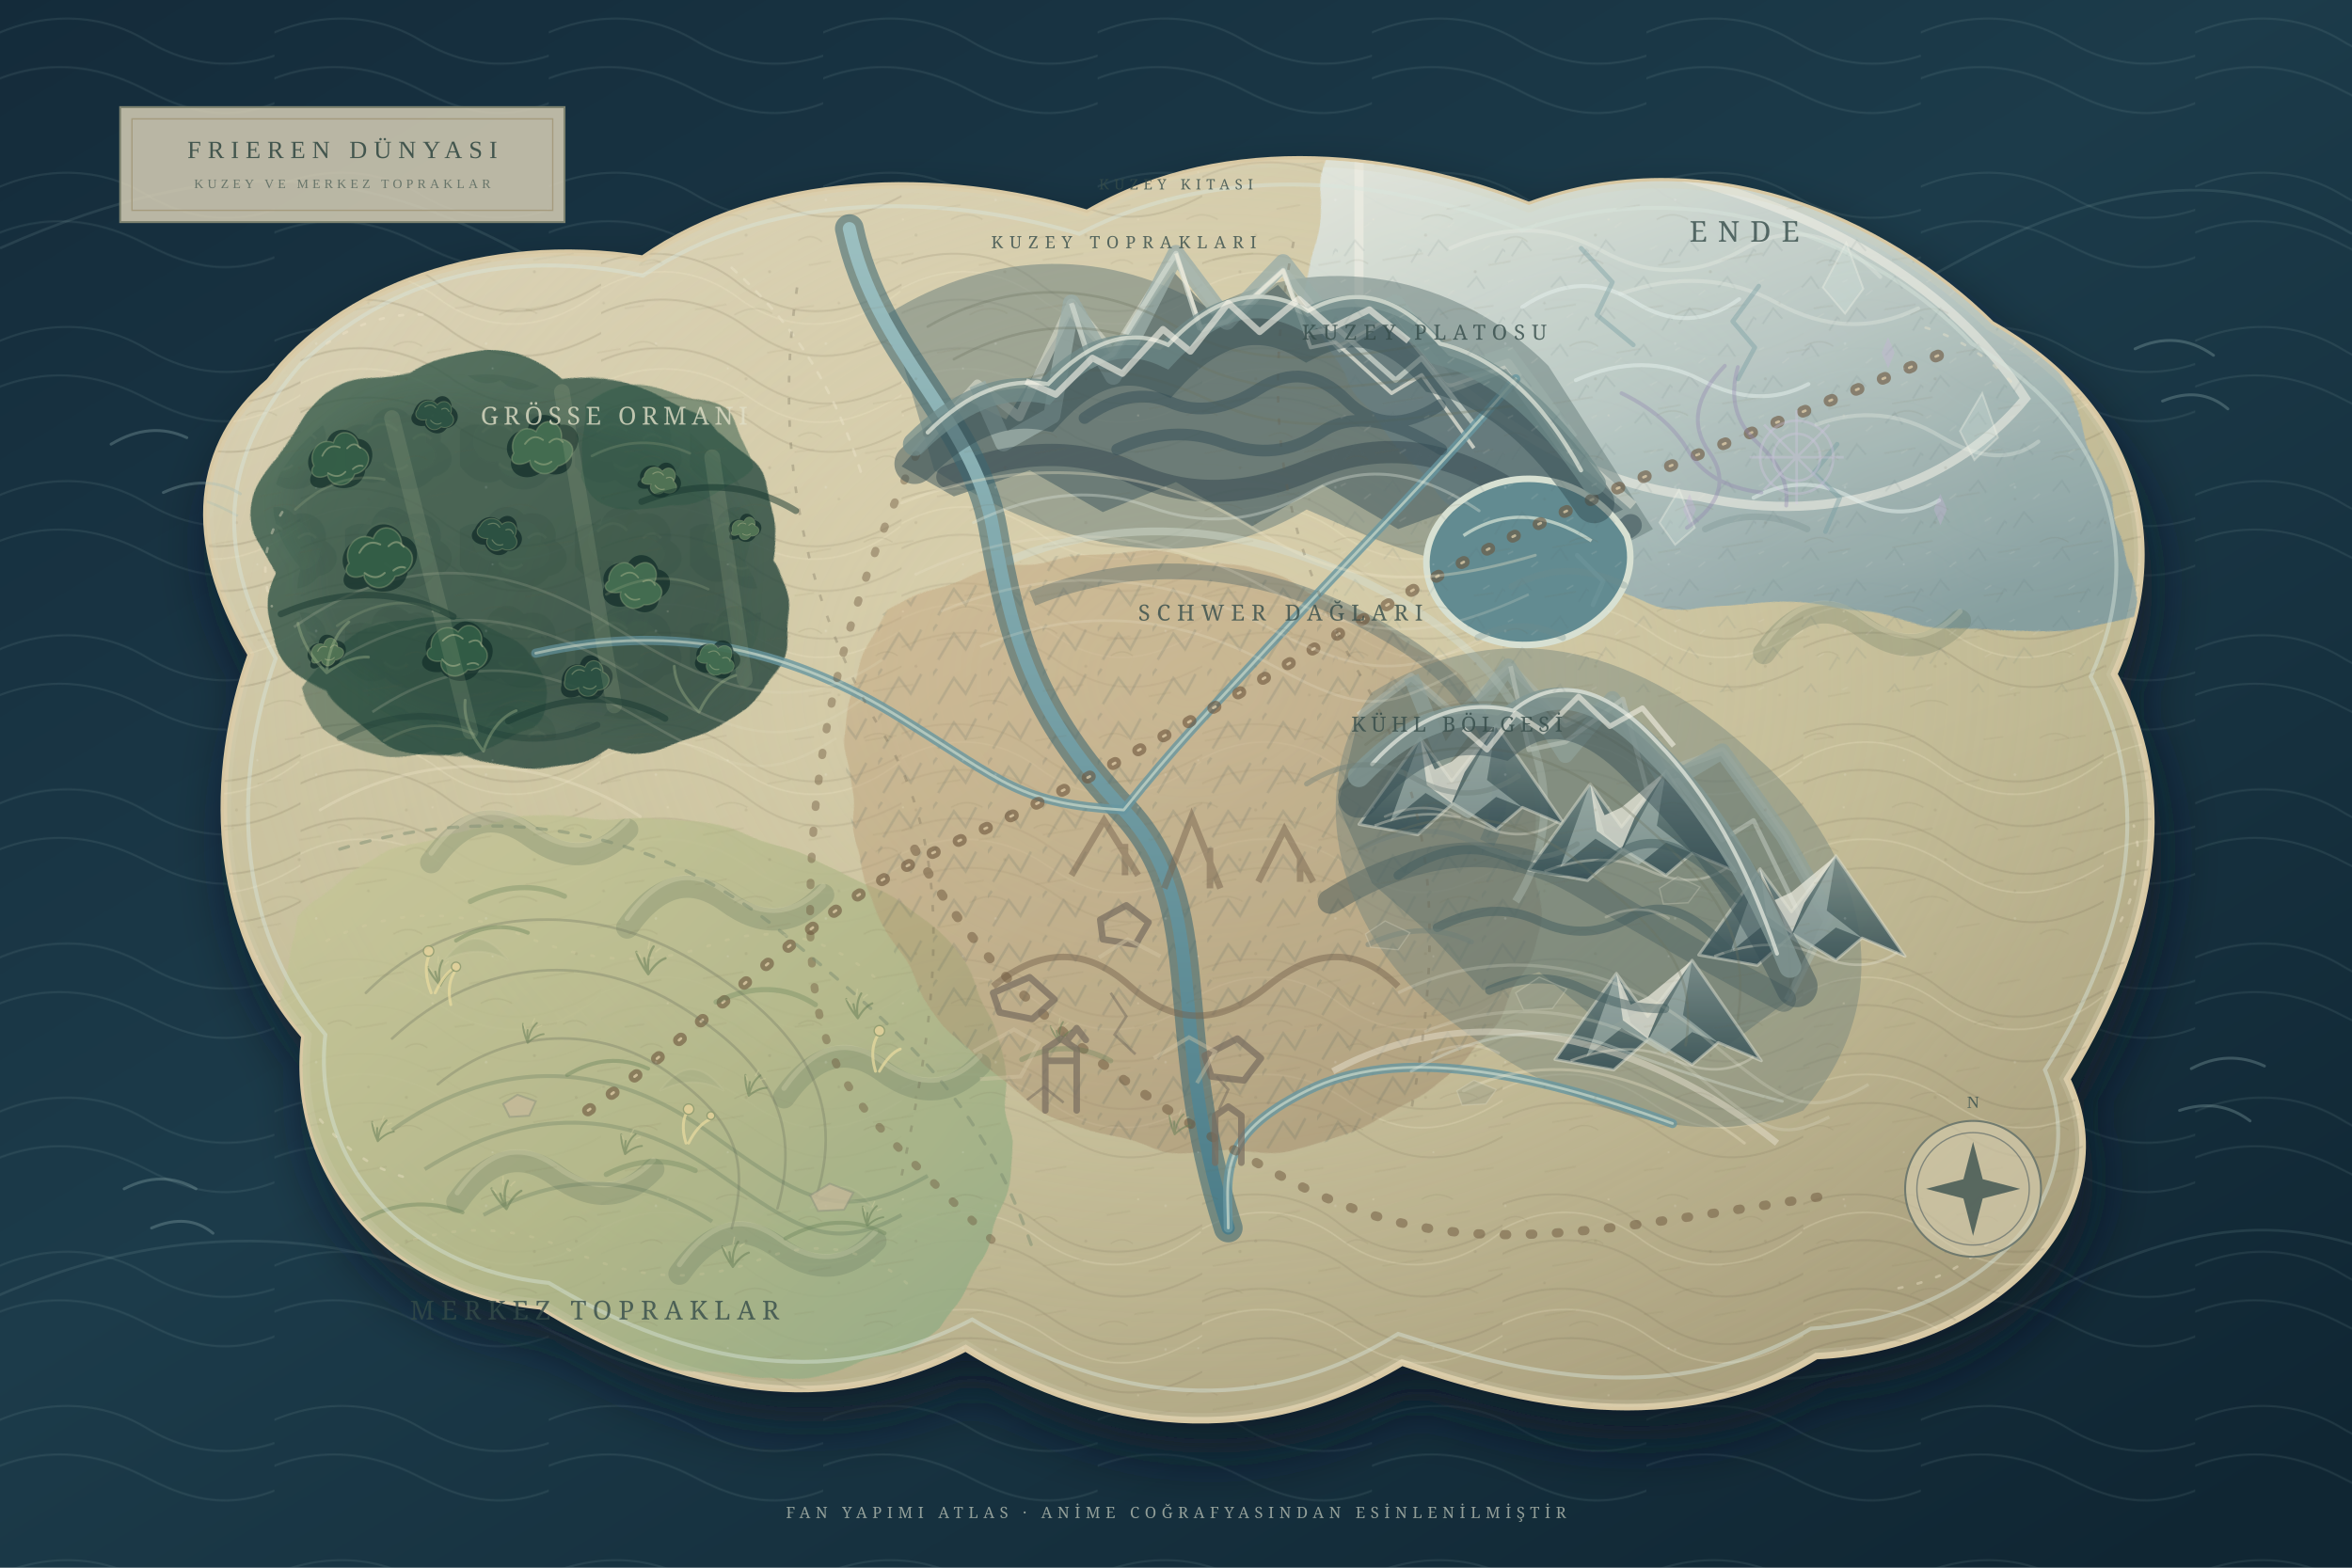
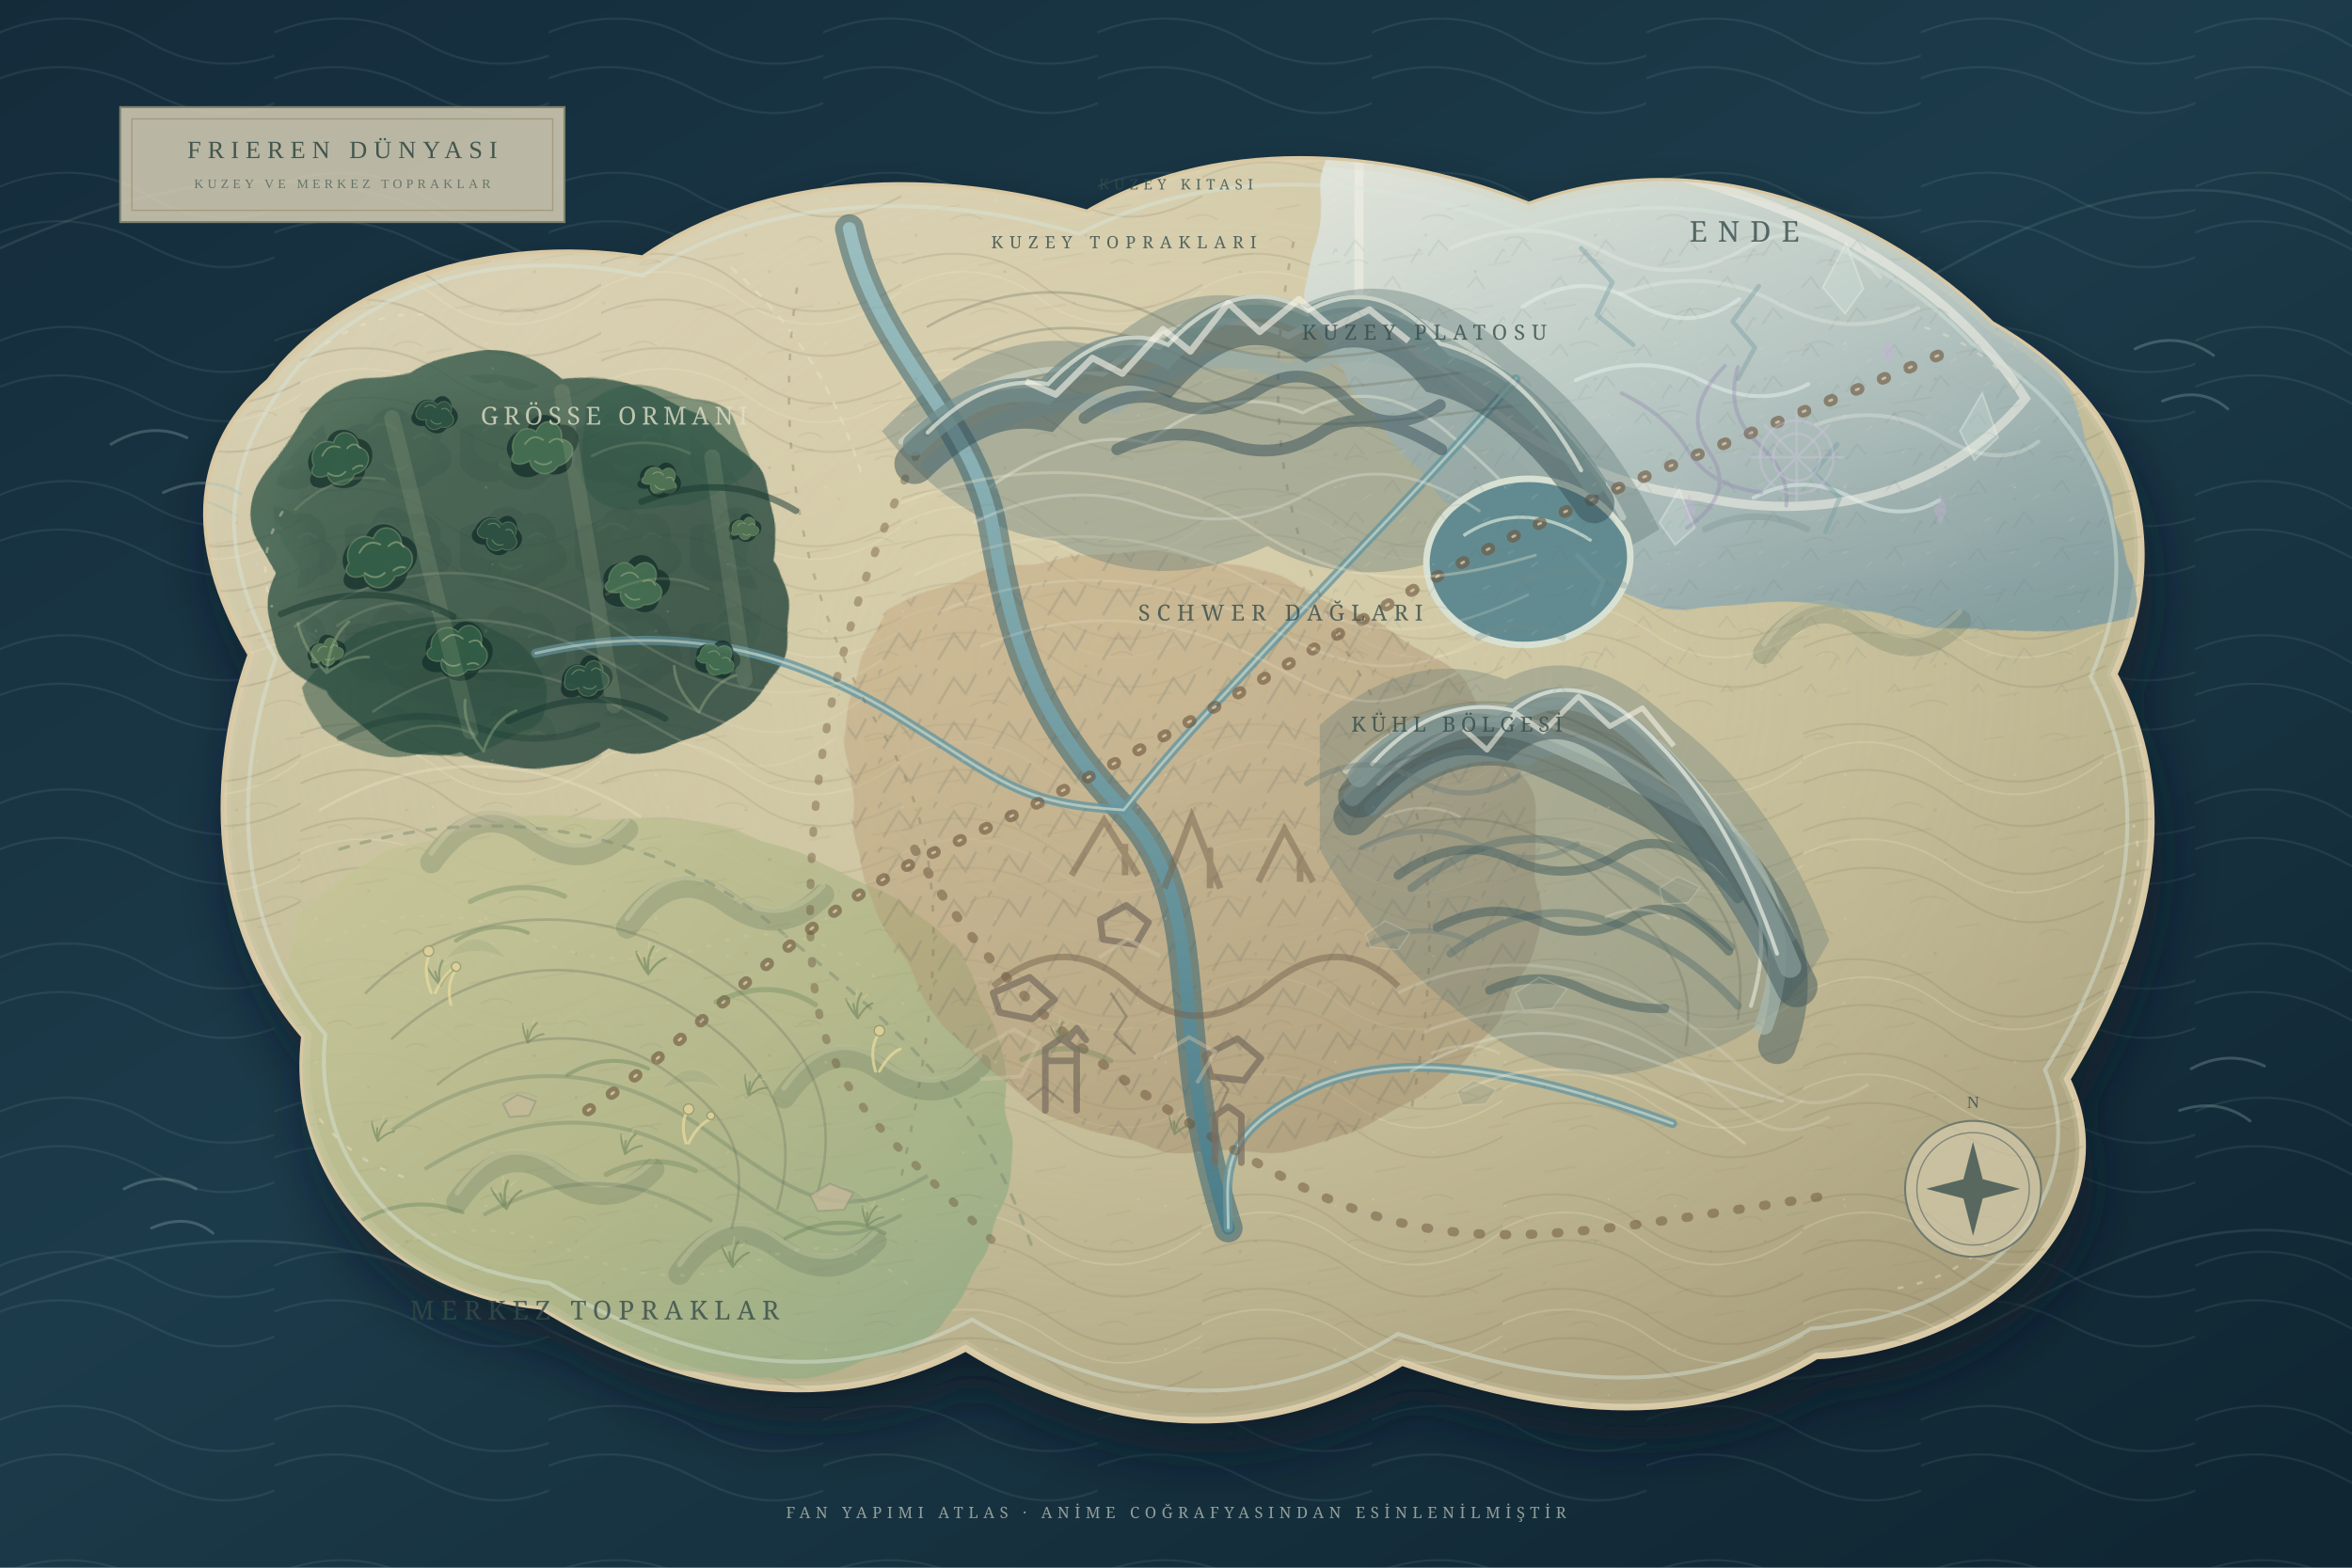
<svg xmlns="http://www.w3.org/2000/svg" viewBox="0 0 1800 1200" role="img" aria-labelledby="map-title map-desc">
  <defs>
    <linearGradient id="ocean" x1="0" y1="0" x2="0.9" y2="1">
      <stop stop-color="#142b3a" />
      <stop offset=".48" stop-color="#1c3b4a" />
      <stop offset="1" stop-color="#102633" />
    </linearGradient>
    <linearGradient id="ocean-light" x1="0" y1="0" x2="0" y2="1">
      <stop stop-color="#527887" stop-opacity=".32" />
      <stop offset="1" stop-color="#193c4b" stop-opacity="0" />
    </linearGradient>
    <linearGradient id="land-base" x1=".15" y1="0" x2=".8" y2="1">
      <stop stop-color="#d8d0b4" />
      <stop offset=".3" stop-color="#c8c19e" />
      <stop offset=".67" stop-color="#b9b38d" />
      <stop offset="1" stop-color="#a59b79" />
    </linearGradient>
    <linearGradient id="north-ice" x1=".2" y1="0" x2=".8" y2="1">
      <stop stop-color="#e2e7df" />
      <stop offset=".48" stop-color="#b9c9c7" />
      <stop offset="1" stop-color="#819ca0" />
    </linearGradient>
    <linearGradient id="central-meadow" x1="0" y1="0" x2="1" y2="1">
      <stop stop-color="#c9c79a" />
      <stop offset=".55" stop-color="#b1b789" />
      <stop offset="1" stop-color="#8eaa84" />
    </linearGradient>
    <linearGradient id="forest-depth" x1="0" y1="0" x2="1" y2="1">
      <stop stop-color="#365d4c" />
      <stop offset=".45" stop-color="#284c40" />
      <stop offset="1" stop-color="#1b3b36" />
    </linearGradient>
    <linearGradient id="mountain-shadow" x1="0" y1="0" x2="0" y2="1">
      <stop stop-color="#778b89" />
      <stop offset=".52" stop-color="#536b6c" />
      <stop offset="1" stop-color="#344e55" />
    </linearGradient>
    <linearGradient id="sandstone" x1="0" y1="0" x2="1" y2="1">
      <stop stop-color="#c4a47a" />
      <stop offset="1" stop-color="#947c60" />
    </linearGradient>
    <linearGradient id="river" x1="0" y1="0" x2="0" y2="1">
      <stop stop-color="#9bbfc0" />
      <stop offset="1" stop-color="#4c7d89" />
    </linearGradient>
    <radialGradient id="land-light">
      <stop stop-color="#f4e7c6" stop-opacity=".44" />
      <stop offset="1" stop-color="#f4e7c6" stop-opacity="0" />
    </radialGradient>
    <pattern id="sea-depth" width="210" height="118" patternUnits="userSpaceOnUse">
      <path d="M-20 35C25 8 74 8 112 31s82 25 128-2M-25 72c48-28 93-26 137-3s78 25 126-4" fill="none" stroke="#8eafb0" stroke-opacity=".13" stroke-width="1.6" />
    </pattern>
    <pattern id="fine-contours" width="230" height="180" patternUnits="userSpaceOnUse">
      <path d="M-35 42C10 5 68 7 104 36s82 32 137-5M-28 78C17 39 75 43 112 71s77 31 135-6M-32 116C16 76 73 80 113 108s78 30 137-7M-28 153C20 114 80 118 118 145s75 31 132-7" fill="none" stroke="#756f55" stroke-opacity=".24" stroke-width="1.5" />
      <path d="M-20 54C23 20 69 21 105 48s82 28 124-5M-24 129C19 94 72 95 112 123s76 28 128-7" fill="none" stroke="#f5edcf" stroke-opacity=".25" stroke-width="1.2" />
    </pattern>
    <pattern id="forest-canopy" width="88" height="76" patternUnits="userSpaceOnUse">
      <path d="M-8 38C-4 24 8 18 20 22 22 8 39 3 49 14 62 9 76 20 73 34 88 43 82 59 68 61 57 75 39 72 31 63 15 71 0 59-8 38Z" fill="#183a32" opacity=".58" />
      <path d="M12 25C19 13 32 13 40 23 50 14 64 22 62 35 76 42 66 57 54 56 44 68 28 58 29 49 15 52 6 38 12 25Z" fill="#426b50" opacity=".42" />
      <path d="M17 27q12-12 23-1m12 6q8-7 14 0M30 51q9 8 18 1" fill="none" stroke="#a8b58a" stroke-opacity=".28" stroke-width="2" />
    </pattern>
    <pattern id="rock-hatch" width="42" height="34" patternUnits="userSpaceOnUse">
      <path d="m4 29 12-20 9 12 8-15M-5 13 3 2" fill="none" stroke="#344f54" stroke-opacity=".35" stroke-width="2" />
    </pattern>
    <pattern id="terrain-grain" width="180" height="150" patternUnits="userSpaceOnUse">
      <path d="M8 18q12-7 24 0m39 16q10-6 18 1M22 91q16-9 29-1m70 25q12-7 22 0M130 52q9-6 17 0" fill="none" stroke="#665c43" stroke-opacity=".22" stroke-width="1.1" />
      <circle cx="49" cy="58" r="1.2" fill="#594f3d" opacity=".24" />
      <circle cx="151" cy="18" r=".9" fill="#fff3d8" opacity=".38" />
      <circle cx="102" cy="82" r="1.1" fill="#554b39" opacity=".18" />
      <circle cx="17" cy="132" r=".8" fill="#fff" opacity=".32" />
    </pattern>
    <pattern id="paper-fiber" width="130" height="110" patternUnits="userSpaceOnUse">
      <path d="m12 17 24-4m31 37 18-3M18 89l31-5m50 9 17-3M88 16l15-2" stroke="#665c43" stroke-opacity=".1" stroke-width="1.4" />
      <circle cx="51" cy="70" r="1.2" fill="#5c503b" opacity=".14" />
      <circle cx="112" cy="43" r="1" fill="#fff" opacity=".2" />
    </pattern>
    <filter id="continent-shadow" x="-15%" y="-15%" width="130%" height="135%">
      <feGaussianBlur stdDeviation="22" />
    </filter>
    <filter id="terrain-soft" x="-15%" y="-15%" width="130%" height="130%">
      <feGaussianBlur stdDeviation="10" />
    </filter>
    <clipPath id="land-clip">
      <path d="M206 292C259 221 371 179 492 198 585 133 718 129 832 163 940 100 1075 119 1170 157 1304 107 1442 167 1524 248 1632 309 1665 412 1618 516 1677 625 1634 741 1582 826 1631 929 1521 1033 1390 1038 1284 1104 1160 1073 1073 1043 948 1118 825 1086 739 1032 624 1092 505 1057 414 1000 300 989 220 901 233 793 159 708 160 590 192 501 139 412 151 339 206 292Z" />
    </clipPath>
    <g id="ridge">
      <path d="M0 76 47 10 71 43 105 0 158 77 125 63 105 80 72 60 45 84Z" fill="url(#mountain-shadow)" stroke="#e0e1d2" stroke-opacity=".56" stroke-width="2.2" stroke-linejoin="round" />
      <path d="m47 10 11 38 14 12 33-60-7 42 27 21-20-8-21 17-33-20-27 22Z" fill="#b8c9c3" opacity=".55" />
      <path d="m47 10 11 24 13-6 34-28-24 36-10 24-19-14Z" fill="#f0eee1" opacity=".78" />
      <path d="M12 77q44-17 79-1t61-2" fill="none" stroke="#e5e3d3" stroke-opacity=".42" stroke-width="2" />
    </g>
    <g id="atlas-pine">
      <path d="M0 30 12 7 24 30h-7l10 14H-3L7 30z" fill="#254b3d" stroke="#9eb091" stroke-opacity=".45" stroke-width="1.2" />
    </g>
    <g id="atlas-hill">
      <path d="M0 25Q24-8 49 25Q26 12 0 25Z" fill="#8d9b78" stroke="#d5d1ad" stroke-opacity=".55" stroke-width="1.5" />
    </g>
    <g id="hillshade">
      <path d="M0 50Q35 0 76 30T150 25" fill="none" stroke="#566b58" stroke-opacity=".42" stroke-width="17" stroke-linecap="round" />
      <path d="M0 43Q35-7 76 23T150 18" fill="none" stroke="#e6dfbd" stroke-opacity=".38" stroke-width="4" stroke-linecap="round" />
    </g>
    <radialGradient id="atlas-canopy-light" cx="38%" cy="28%" r="76%">
      <stop stop-color="#77906a" />
      <stop offset=".42" stop-color="#426b50" />
      <stop offset="1" stop-color="#183a32" />
    </radialGradient>
    <linearGradient id="atlas-snow-face" x1="0" y1="0" x2="1" y2="1">
      <stop stop-color="#f4f1e3" />
      <stop offset=".48" stop-color="#c9d7d1" />
      <stop offset="1" stop-color="#829b9a" />
    </linearGradient>
    <filter id="biome-edge" x="-7%" y="-7%" width="114%" height="114%" color-interpolation-filters="sRGB">
      <feTurbulence type="fractalNoise" baseFrequency=".012 .016" numOctaves="2" seed="17" result="edge-noise" />
      <feDisplacementMap in="SourceGraphic" in2="edge-noise" scale="21" xChannelSelector="R" yChannelSelector="G" />
    </filter>
    <pattern id="atlas-alpine-scree" width="64" height="52" patternUnits="userSpaceOnUse">
      <path d="m5 40 8-12 7 8m15-24 7-8 6 9m8 32 6-10 7 5" fill="none" stroke="#53696a" stroke-opacity=".32" stroke-width="1.5" />
      <path d="m20 18 5-4m22 21 5-3M2 8l4-2" stroke="#f1eddf" stroke-opacity=".36" stroke-width="1.2" />
    </pattern>
    <g id="atlas-canopy">
      <path d="M-25 2C-29-9-19-20-7-19-3-31 14-31 19-18 31-17 35-3 27 6 29 19 14 26 3 20-8 29-25 18-25 2Z" fill="#142f2a" opacity=".72" transform="translate(2 4)" />
      <path d="M-24-2C-26-14-13-23-2-17 5-28 21-20 20-9 33-3 28 13 16 16 7 28-9 20-10 13-23 15-30 5-24-2Z" fill="url(#atlas-canopy-light)" stroke="#a5b48b" stroke-opacity=".34" stroke-width="1.6" />
      <path d="M-14-8q8-9 15-3m5 3q8-7 12 1M-9 8q8 8 16 2m6-1q5-3 8-1" fill="none" stroke="#c0c69a" stroke-opacity=".42" stroke-width="1.7" stroke-linecap="round" />
    </g>
    <g id="atlas-peak">
      <path d="M-48 44-11-22 8 5 28-39 58 44Z" fill="#425d60" stroke="#344c50" stroke-width="2" stroke-linejoin="round" />
      <path d="m-11-22 12 29 7-2 20-44 8 42-17 13-13-8-18 14Z" fill="url(#atlas-snow-face)" opacity=".96" />
      <path d="m-11-22-3 38 16-9 8 8-13 29-45 0Z" fill="#738b88" opacity=".7" />
      <path d="m28-39 3 35 14 21-18-12-12 11-7-13Z" fill="#f5f1e3" opacity=".88" />
      <path d="M-42 43q45-16 91 0" fill="none" stroke="#d6dfd4" stroke-opacity=".48" stroke-width="2" />
    </g>
    <g id="atlas-grass">
      <path d="M0 12q-7-12-8-20m8 20q0-15 7-23m-7 23q8-10 16-12m-16 12q-2-8-2-14" fill="none" stroke="#667d57" stroke-opacity=".72" stroke-width="2" stroke-linecap="round" />
      <path d="M-8-8q2 2 3 5m9-13q-1 4-2 7m11 0q-3 1-5 3" fill="none" stroke="#d6d1a2" stroke-opacity=".55" stroke-width="1.3" />
    </g>
    <g id="atlas-canopy-a">
      <path d="M-34 5C-42-10-27-29-10-25-2-43 22-39 27-22 45-16 42 8 27 15 20 35-5 34-15 23-33 28-45 17-34 5Z" fill="#142f2a" opacity=".82" />
      <path d="M-30-3C-34-20-16-34-2-24 8-42 29-29 25-13 43-3 31 18 14 17 2 34-18 24-17 11-31 15-39 4-30-3Z" fill="#315c45" stroke="#a8b88d" stroke-opacity=".38" stroke-width="1.6" />
      <path d="M-18-12q10-13 22-5m8 3q10-7 15 3M-16 9q10 10 20 3m9-1q7-4 12-1" fill="none" stroke="#c5c99e" stroke-opacity=".48" stroke-width="2" stroke-linecap="round" />
    </g>
    <g id="atlas-canopy-b">
      <path d="M-30 7C-40-7-25-24-11-20-8-36 13-39 22-22 39-22 43-2 29 8 32 26 11 31 0 21-15 32-35 23-30 7Z" fill="#102d28" opacity=".8" />
      <path d="M-27 1C-31-13-16-29-3-18 6-34 25-25 21-8 39-2 30 16 15 18 4 31-13 21-12 10-25 16-34 9-27 1Z" fill="#426d50" stroke="#9eaf86" stroke-opacity=".4" stroke-width="1.5" />
      <path d="M-15-7q9-10 18-2m6 3q8-6 13 1M-7 11q8 7 16 2" fill="none" stroke="#c6c99c" stroke-opacity=".42" stroke-width="1.8" stroke-linecap="round" />
    </g>
    <g id="atlas-canopy-c">
      <path d="M-37 1C-35-17-21-27-7-22 2-39 20-32 22-17 41-9 36 13 19 18 11 34-9 29-16 19-32 24-44 14-37 1Z" fill="#102a27" opacity=".82" />
      <path d="M-31-5C-29-20-12-27-1-17 9-31 26-21 22-6 36 4 24 20 10 17-2 31-18 18-15 9-29 14-37 4-31-5Z" fill="#294f40" stroke="#9cab80" stroke-opacity=".42" stroke-width="1.5" />
      <path d="M-20-11q9-8 17-1m10 1q7-5 12 2M-8 9q9 8 17 2" fill="none" stroke="#c0c69a" stroke-opacity=".4" stroke-width="1.7" stroke-linecap="round" />
    </g>
    <g id="atlas-canopy-d">
      <path d="M-27 5C-35-7-20-23-7-18-1-33 17-29 20-14 36-8 32 11 18 15 8 29-9 24-14 15-27 20-34 14-27 5Z" fill="#112d28" opacity=".8" />
      <path d="M-23 0C-25-12-11-23 0-14 8-28 24-18 19-4 33 4 22 17 9 14 0 25-13 17-11 8-23 12-29 7-23 0Z" fill="#527454" stroke="#b2bc91" stroke-opacity=".36" stroke-width="1.4" />
      <path d="M-12-7q7-8 15-2m5 3q7-5 11 1M-5 8q7 6 14 2" fill="none" stroke="#d0cda0" stroke-opacity=".45" stroke-width="1.6" stroke-linecap="round" />
    </g>
    <g id="atlas-peak-a">
      <path d="M-58 51-19-30 1 4 35-51 69 51Z" fill="#405a5e" stroke="#344c50" stroke-width="2" stroke-linejoin="round" />
      <path d="m-19-30 17 38 10-5 27-54 10 48 20 24-28-14-18 17-20-12-19 20-48 18Z" fill="url(#atlas-snow-face)" />
      <path d="m-19-30-7 53 24-13 11 11-19 30-51 0Z" fill="#718a87" opacity=".78" />
      <path d="m35-51 2 38 18 25-24-15-17 15-8-14Z" fill="#f7f2e4" opacity=".9" />
    </g>
    <g id="atlas-peak-b">
      <path d="M-52 46-28-8-5 13 16-38 31-12 55 46Z" fill="#4b6262" stroke="#354e52" stroke-width="2" stroke-linejoin="round" />
      <path d="m-28-8 16 30 7-9 21-51 10 41 18 26-23-12-16 16-15-13-24 25-38 1Z" fill="#c6d2c9" />
      <path d="m16-38 3 30 12 19-18-11-12 12-4-14Z" fill="#f5f0e3" />
    </g>
    <g id="atlas-peak-c">
      <path d="M-64 49-36-12-13 18 4-28 24-4 43-42 69 49Z" fill="#40575b" stroke="#344c50" stroke-width="2" stroke-linejoin="round" />
      <path d="m-36-12 17 37 6-7 17-46 17 34 9-8 13-40 7 39 17 30-23-13-18 14-18-12-17 18-17-15-34 10Z" fill="#c1d0c8" />
      <path d="m43-42 3 29 14 21-20-11-12 12-4-13Z" fill="#f5f1e6" />
    </g>
    <g id="atlas-peak-d">
      <path d="M-49 47-10-22 9 7 31-34 58 47Z" fill="#4b6260" stroke="#344c50" stroke-width="2" stroke-linejoin="round" />
      <path d="m-10-22 14 35 9-7 18-40 7 35 15 20-21-9-14 14-17-10-16 15-43 16Z" fill="#c8d4ca" />
      <path d="m31-34 4 26 12 20-19-11-12 11-7-13Z" fill="#f6f2e7" />
    </g>
  </defs>
  <rect width="1800" height="1200" fill="url(#ocean)" />
  <rect width="1800" height="1200" fill="url(#sea-depth)" />
  <g fill="none" stroke="#8eafb0" stroke-opacity=".15">
    <path d="M0 190C180 110 290 130 420 205s245 68 355 0 215-79 355-9 235 78 365 6 225-70 305-23" stroke-width="2" />
    <path d="M-20 1000c160-75 300-60 420 7s255 83 375 5 245-85 380-12 255 75 390 1 210-70 290-36" stroke-width="2" />
  </g>
  <path d="M206 292C259 221 371 179 492 198 585 133 718 129 832 163 940 100 1075 119 1170 157 1304 107 1442 167 1524 248 1632 309 1665 412 1618 516 1677 625 1634 741 1582 826 1631 929 1521 1033 1390 1038 1284 1104 1160 1073 1073 1043 948 1118 825 1086 739 1032 624 1092 505 1057 414 1000 300 989 220 901 233 793 159 708 160 590 192 501 139 412 151 339 206 292Z" fill="#071923" opacity=".7" filter="url(#continent-shadow)" transform="translate(8 25)" />
  <path d="M206 292C259 221 371 179 492 198 585 133 718 129 832 163 940 100 1075 119 1170 157 1304 107 1442 167 1524 248 1632 309 1665 412 1618 516 1677 625 1634 741 1582 826 1631 929 1521 1033 1390 1038 1284 1104 1160 1073 1073 1043 948 1118 825 1086 739 1032 624 1092 505 1057 414 1000 300 989 220 901 233 793 159 708 160 590 192 501 139 412 151 339 206 292Z" fill="url(#land-base)" stroke="#d8c8a3" stroke-width="5" />
  <g clip-path="url(#land-clip)">
    <rect x="120" y="80" width="1600" height="1060" fill="url(#fine-contours)" opacity=".95" />
    <ellipse cx="910" cy="520" rx="900" ry="690" fill="url(#land-light)" />
    <path d="M1020 82C1220 70 1470 130 1585 300L1640 470C1515 515 1400 450 1290 465 1150 445 1055 356 1000 240Z" fill="url(#north-ice)" filter="url(#biome-edge)" opacity=".92" />
    <path d="M1040 120C1210 96 1450 150 1550 305 1500 366 1410 405 1300 380 1185 368 1110 290 1040 230Z" fill="none" stroke="#f2f0e5" stroke-opacity=".58" stroke-width="7" />
    <g class="atlas-forest-groves">
      <path d="M205 355Q236 286 318 284Q378 254 434 292Q495 278 548 333Q605 367 590 430Q624 486 575 535Q530 588 466 570Q411 612 351 576Q285 584 251 530Q196 497 211 438Q179 394 205 355Z" fill="url(#forest-depth)" filter="url(#biome-edge)" opacity=".78" />
      <path d="M214 363Q250 304 320 300Q379 270 434 307Q492 291 540 343Q588 380 570 430Q600 477 558 520Q510 560 462 548Q407 584 357 555Q293 563 264 515Q218 480 230 435Q199 398 214 363Z" fill="url(#forest-canopy)" opacity=".2" />
      <path d="M235 525Q260 480 314 480Q358 460 397 490Q430 520 410 558Q375 590 329 574Q276 587 248 558Z" fill="#254b3e" filter="url(#biome-edge)" opacity=".5" />
      <path d="M448 310Q486 278 529 305Q572 320 574 360Q553 395 510 388Q464 394 443 361Z" fill="#315b48" filter="url(#biome-edge)" opacity=".52" />
    </g>
    <path d="M230 700C355 590 535 614 665 675 775 731 820 884 720 1010 585 1100 390 1040 280 955 205 890 190 784 230 700Z" fill="url(#central-meadow)" filter="url(#biome-edge)" opacity=".86" />
    <path d="M675 470C810 390 1000 415 1115 520 1225 622 1190 805 1040 865 900 925 735 842 680 720 640 632 635 540 675 470Z" fill="url(#sandstone)" filter="url(#biome-edge)" opacity=".42" />
    <path d="M675 470C810 390 1000 415 1115 520 1225 622 1190 805 1040 865 900 925 735 842 680 720 640 632 635 540 675 470Z" fill="url(#rock-hatch)" opacity=".36" />
-     <path d="M680 240C760 190 850 190 925 236 1010 190 1115 210 1185 280L1265 405C1160 465 1080 425 1000 390 900 450 795 410 715 360Z" fill="#657b7a" opacity=".5" />
-     <g opacity=".96">
-       <path d="M690 357 735 304 770 321 818 242 850 275 898 208 936 249 978 218 1025 270 1065 245 1110 301 1150 286 1198 352 1242 390 1190 414 1125 385 1070 405 1012 371 958 403 900 369 844 392 788 360 730 380Z" fill="#405a5e" opacity=".56" />
-       <path d="M700 347 748 294 780 319 820 232 852 271 900 194 939 246 982 207 1025 262 1068 238 1110 293 1154 278 1202 345 1250 387" fill="none" stroke="#e2e3d6" stroke-opacity=".55" stroke-width="7" stroke-linejoin="round" />
-       <path d="m748 294 20 45 37-21 15-86 32 56 48-94 39 52 43-45 43 55 43-24 42 55 44-15 48 65" fill="none" stroke="#9aada7" stroke-opacity=".8" stroke-width="13" stroke-linejoin="round" />
-       <path d="m820 232 15 48 17-9 48-77 18 57 21-5 43-39 18 48 24-3 44 39 20-17 41 52" fill="none" stroke="#d5ddd3" stroke-opacity=".72" stroke-width="4" stroke-linejoin="round" />
-       <path d="m900 194 20 59 19-7 43-39 21 59 19-4 43 39 23-14 40 56" fill="none" stroke="#f1eee0" stroke-opacity=".7" stroke-width="2.8" stroke-linejoin="round" />
-       <path d="M725 365q80-32 142-3t137-3 150 15 94 28" fill="none" stroke="#293f48" stroke-opacity=".45" stroke-width="17" stroke-linecap="round" />
-       <path d="M1040 548 1080 518 1114 548 1156 510 1198 554 1234 535 1276 590 1318 575 1365 640 1400 702 1368 766 1320 802 1270 766 1230 787 1178 744 1135 758 1090 711 1050 676 1024 616Z" fill="#425d60" opacity=".42" />
-       <path d="M1040 548 1080 518 1114 548 1156 510 1198 554 1234 535 1276 590 1318 575 1365 640 1400 702 1368 766" fill="none" stroke="#d9dfd2" stroke-opacity=".54" stroke-width="6" stroke-linejoin="round" />
-       <path d="m1080 518 25 62 49-70 44 68 36-43 42 65 42-25 47 65 35 62" fill="none" stroke="#a8b9b1" stroke-opacity=".7" stroke-width="12" stroke-linejoin="round" />
-       <path d="m1156 510 14 64 28-6 44-33 18 68 24-6 34 46 24-15 36 74" fill="none" stroke="#eef0e3" stroke-opacity=".62" stroke-width="3.5" stroke-linejoin="round" />
-       <path d="M1018 690q105-65 193-12t154 87" fill="none" stroke="#2c444b" stroke-opacity=".42" stroke-width="19" stroke-linecap="round" />
-     </g>
-     <path d="M770 430C875 385 990 410 1080 465 1170 520 1210 610 1160 690" fill="none" stroke="#d4ded2" stroke-opacity=".46" stroke-width="6" />
-     <path d="M790 458C890 418 990 440 1070 490 1135 530 1165 590 1138 645" fill="none" stroke="#3d5b61" stroke-opacity=".35" stroke-width="12" />
-     <path d="M1050 530C1155 465 1260 500 1345 580 1430 655 1455 765 1380 850 1280 890 1165 830 1090 765 1020 700 1000 600 1050 530Z" fill="#687c78" opacity=".4" />
-     <g opacity=".88">
-       <use href="#ridge" x="1040" y="555" />
-       <use href="#ridge" x="1170" y="590" />
-       <use href="#ridge" x="1300" y="655" />
-       <use href="#ridge" x="1190" y="735" />
-     </g>
-     <path d="M1020 820C1130 760 1260 795 1360 875" fill="none" stroke="#e6e1cf" stroke-opacity=".5" stroke-width="5" />
+     <g class="atlas-mountain-backdrop" pointer-events="none">
+       <path d="M675 330Q760 242 845 266Q910 204 988 238Q1070 192 1158 270Q1228 320 1270 405Q1195 454 1120 422Q1040 456 970 418Q885 458 808 414Q735 406 675 330Z" fill="#657b7a" opacity=".38" />
+       <path d="M690 338Q766 270 844 286Q913 225 986 257Q1067 213 1146 282Q1212 337 1242 396" fill="none" stroke="#dce4d9" stroke-opacity=".5" stroke-width="5" stroke-linecap="round" />
+       <path d="M712 356Q786 297 854 310Q920 256 986 286Q1055 246 1125 309Q1180 356 1218 410" fill="none" stroke="#9aadaa" stroke-opacity=".72" stroke-width="13" stroke-linecap="round" />
+       <path d="M754 375Q824 326 878 339Q938 291 997 316Q1055 284 1110 333Q1157 371 1191 419" fill="none" stroke="#e6e9dc" stroke-opacity=".42" stroke-width="2.4" stroke-linecap="round" />
+       <path d="M1010 555Q1080 493 1152 520Q1212 488 1280 552Q1360 612 1400 720Q1360 795 1286 810Q1208 844 1132 786Q1055 732 1010 650Z" fill="#687c78" opacity=".34" />
+       <path d="M1030 590Q1094 530 1158 548Q1220 515 1280 580Q1340 642 1372 718" fill="none" stroke="#e2e7dc" stroke-opacity=".48" stroke-width="5" stroke-linecap="round" />
+       <path d="M1050 618Q1110 565 1168 580Q1222 550 1274 612Q1320 665 1350 730" fill="none" stroke="#a8b9b1" stroke-opacity=".7" stroke-width="12" stroke-linecap="round" />
+     </g>
+     <g class="atlas-schwer-foothills" fill="none" stroke-linecap="round">
+       <path d="M1035 625Q1110 550 1180 580T1320 650Q1390 720 1360 800" stroke="#344f56" stroke-opacity=".42" stroke-width="29" />
+       <path d="M1035 610Q1110 535 1180 565T1320 635Q1380 700 1350 785" stroke="#a8b9b1" stroke-opacity=".68" stroke-width="14" />
+       <path d="M1055 600Q1120 535 1185 555T1310 625Q1365 690 1340 770" stroke="#eef0e3" stroke-opacity=".55" stroke-width="3" />
+       <path d="M1080 680Q1150 625 1210 650T1325 725M1110 730Q1170 685 1230 705T1330 770" stroke="#526b6b" stroke-opacity=".42" stroke-width="6" />
+     </g>
    <g opacity=".22">
      <use href="#atlas-hill" x="340" y="710" />
      <use href="#atlas-hill" x="505" y="810" />
      <use href="#atlas-hill" x="620" y="900" />
    </g>
    <g opacity=".55">
      <use href="#hillshade" x="330" y="610" />
      <use href="#hillshade" x="480" y="660" />
      <use href="#hillshade" x="600" y="790" />
      <use href="#hillshade" x="350" y="870" />
      <use href="#hillshade" x="520" y="925" />
      <use href="#hillshade" x="1350" y="450" />
    </g>
    <g fill="none" stroke-linecap="round" stroke-linejoin="round">
      <path d="M650 175C670 270 745 320 760 405S790 545 860 620 890 785 940 940" stroke="#3d6872" stroke-width="22" opacity=".58" />
      <path d="M650 175C670 270 745 320 760 405S790 545 860 620 890 785 940 940" stroke="url(#river)" stroke-width="10" />
      <path d="M410 500C520 475 610 500 690 550S780 615 860 620M1160 290C1100 360 1040 420 980 485S900 570 860 620M1280 860C1170 820 1070 800 1000 835S940 900 940 940" stroke="#6796a0" stroke-width="7" opacity=".8" />
      <path d="M410 500C520 475 610 500 690 550S780 615 860 620M1160 290C1100 360 1040 420 980 485S900 570 860 620M1280 860C1170 820 1070 800 1000 835S940 900 940 940" stroke="#c0d2c5" stroke-width="2.1" opacity=".8" />
    </g>
    <path d="M1110 390C1155 350 1218 364 1245 410 1260 455 1210 500 1155 493 1100 485 1070 430 1110 390Z" fill="#628b91" stroke="#d7e0d2" stroke-width="5" />
    <path d="M1120 410Q1165 380 1218 414" fill="none" stroke="#d9e6d7" stroke-width="2.5" opacity=".7" />
    <g fill="none" stroke="#75634e" stroke-opacity=".48" stroke-width="5">
      <path d="M820 670l25-42 26 42m-10 0v-24m30 34 21-55 22 55m-8 0v-31m37 26 20-40 22 40m-10 0v-19" />
      <path d="M760 755q55-45 105 0t105 0 100 0" />
    </g>
    <g fill="none" stroke-linecap="round" stroke-linejoin="round">
      <path d="M450 850C540 790 610 700 720 650S900 560 1050 470 1290 355 1500 265" stroke="#6c553c" stroke-width="9" stroke-dasharray="2 20" opacity=".6" />
      <path d="M450 850C540 790 610 700 720 650S900 560 1050 470 1290 355 1500 265" stroke="#f1dfb9" stroke-width="2" stroke-dasharray="2 20" opacity=".65" />
      <path d="M700 650C760 760 850 830 980 900S1200 945 1400 915" stroke="#6c553c" stroke-width="7" stroke-dasharray="2 18" opacity=".5" />
      <path d="M710 330C650 450 620 570 620 700S660 850 760 950" stroke="#6c553c" stroke-width="6" stroke-dasharray="2 18" opacity=".42" />
    </g>
    <path d="M205 292C259 221 371 179 492 198 585 133 718 129 832 163 940 100 1075 119 1170 157 1304 107 1442 167 1524 248 1632 309 1665 412 1618 516 1677 625 1634 741 1582 826 1631 929 1521 1033 1390 1038 1284 1104 1160 1073 1073 1043 948 1118 825 1086 739 1032 624 1092 505 1057 414 1000 300 989 220 901 233 793 159 708 160 590 192 501 139 412 151 339 206 292Z" fill="url(#paper-fiber)" opacity=".65" />
    <g clip-path="url(#land-clip)">
      <g fill="none" stroke-linecap="round" stroke-linejoin="round" pointer-events="none">
        <g stroke="#6b735f" stroke-opacity=".32" stroke-width="2">
          <path d="M710 250C770 215 840 215 900 250S1030 275 1110 260M730 275C790 242 850 244 910 276S1030 298 1140 282M755 302C810 275 865 278 925 306S1035 326 1165 310" />
          <path d="M1045 570C1110 520 1190 530 1260 585S1375 685 1370 760M1025 605C1100 555 1180 565 1245 620S1340 710 1330 780M1040 650C1110 610 1170 625 1220 670S1300 740 1290 800" />
          <path d="M280 760C350 690 455 690 530 735S650 835 625 915M300 795C370 730 455 730 520 770S615 855 595 925M335 830C390 785 460 785 510 820S575 885 560 940" />
        </g>
        <g stroke="#f0e7ca" stroke-opacity=".34" stroke-width="2.2">
          <path d="M690 385C790 345 890 360 960 405S1090 450 1175 425" />
          <path d="M1120 835C1190 800 1270 825 1335 875" />
          <path d="M245 620C330 570 420 580 490 625" />
        </g>
        <path d="M260 650C390 610 510 640 600 715S750 840 790 955" stroke="#7c8c71" stroke-opacity=".48" stroke-width="2.5" stroke-dasharray="7 10" />
        <path d="M560 205C610 250 640 300 660 365" stroke="#e7dfc5" stroke-opacity=".55" stroke-width="2" stroke-dasharray="5 8" />
      </g>
      <path d="M610 220C590 350 620 470 675 560S720 760 690 900M990 185C960 330 990 430 1040 515S1110 690 1080 850" fill="none" stroke="#665e4d" stroke-opacity=".28" stroke-width="2" stroke-dasharray="5 12" />
    </g>
    <g fill="#c9c19e" stroke="#e1d5b7" stroke-width="2" opacity=".9">
      <path d="M92 365q24-18 48-4 18 13 2 27-28 13-50-2-14-9 0-21Z" />
      <path d="M1650 270q24-17 43 1 12 14-8 24-26 7-39-7-8-9 4-18Z" />
      <path d="M1690 795q21-15 39 1 9 12-9 21-23 5-34-7-7-8 4-15Z" />
      <path d="M120 930q18-13 34 0 9 10-6 18-19 5-29-5-7-7 1-13Z" />
    </g>
    <g fill="none" stroke="#9db7b1" stroke-opacity=".3" stroke-width="2">
      <path d="M60 350q48-35 100-6M1625 250q45-32 88 1M1670 780q43-28 80 2M100 920q38-25 72 0" />
      <path d="M70 390q55-28 112 5M1635 825q46-25 90 5" />
    </g>
    <g clip-path="url(#land-clip)" pointer-events="none">
      <rect x="150" y="100" width="1540" height="1030" fill="url(#terrain-grain)" opacity=".42" />
      <path d="M225 480C310 420 390 430 470 480S610 550 675 505M250 510C335 455 405 470 480 515S600 580 660 535M285 545C360 495 420 510 490 550S585 600 640 565" fill="none" stroke="#e7dfc2" stroke-opacity=".18" stroke-width="2" />
      <path d="M300 865C385 805 470 815 540 865S640 940 710 900M325 895C405 845 480 850 545 895S635 960 690 930M370 930C435 895 490 900 545 935" fill="none" stroke="#536c55" stroke-opacity=".25" stroke-width="3" />
      <path d="M700 440C795 395 885 405 965 448S1090 492 1170 455M720 468C810 430 895 440 970 480S1080 518 1140 485M750 495C830 462 905 472 975 510S1060 542 1115 515" fill="none" stroke="#f0e9d4" stroke-opacity=".19" stroke-width="2" />
      <path d="M1070 760C1150 720 1240 740 1300 790S1380 860 1430 830M1090 790C1160 760 1240 775 1295 820S1360 875 1400 855" fill="none" stroke="#e4e2d2" stroke-opacity=".23" stroke-width="2.4" />
    </g>
    <path d="M205 292C259 221 371 179 492 198 585 133 718 129 832 163 940 100 1075 119 1170 157 1304 107 1442 167 1524 248 1632 309 1665 412 1618 516 1677 625 1634 741 1582 826 1631 929 1521 1033 1390 1038 1284 1104 1160 1073 1073 1043 948 1118 825 1086 739 1032 624 1092 505 1057 414 1000 300 989 220 901 233 793 159 708 160 590 192 501 139 412 151 339 206 292Z" fill="none" stroke="#d9d1b8" stroke-opacity=".22" stroke-width="11" />
  </g>
  <g clip-path="url(#land-clip)" pointer-events="none">
    <g class="atlas-forest-canopy" opacity=".9">
      <path d="M225 360Q280 292 365 304T510 342Q585 385 565 462Q585 510 530 545Q465 568 410 538Q345 572 286 522Q230 490 238 430Q205 398 225 360Z" fill="#17392f" opacity=".13" filter="url(#terrain-soft)" />
      <use href="#atlas-canopy-a" transform="translate(260 354) rotate(-13) scale(.66)" />
      <use href="#atlas-canopy-c" transform="translate(334 318) rotate(8) scale(.48)" />
      <use href="#atlas-canopy-b" transform="translate(414 344) rotate(-6) scale(.78)" />
      <use href="#atlas-canopy-d" transform="translate(505 368) rotate(14) scale(.54)" />
      <use href="#atlas-canopy-a" transform="translate(290 430) rotate(-9) scale(.76)" />
      <use href="#atlas-canopy-c" transform="translate(382 410) rotate(17) scale(.52)" />
      <use href="#atlas-canopy-b" transform="translate(485 448) rotate(12) scale(.72)" />
      <use href="#atlas-canopy-d" transform="translate(250 500) rotate(-18) scale(.5)" />
      <use href="#atlas-canopy-a" transform="translate(350 500) rotate(7) scale(.68)" />
      <use href="#atlas-canopy-c" transform="translate(450 520) rotate(-11) scale(.56)" />
      <use href="#atlas-canopy-b" transform="translate(548 505) rotate(19) scale(.48)" />
      <use href="#atlas-canopy-d" transform="translate(570 405) rotate(-7) scale(.42)" />
      <path d="M226 390q32-30 68-23m-36 112q42-28 78-11m-42 99q34-20 69-5m90-213q37-19 75-2m-64 108q39-22 78-4" fill="none" stroke="#c1c59a" stroke-opacity=".2" stroke-width="2" stroke-linecap="round" />
      <path d="M260 565q54-28 103-9t94-1" fill="none" stroke="#0f302b" stroke-opacity=".28" stroke-width="5" stroke-linecap="round" />
    </g>
    <g class="atlas-mountain-relief" opacity=".98">
      <path d="M700 355Q750 305 800 314Q845 265 892 286Q945 228 1000 260Q1055 232 1100 286Q1165 302 1220 385" fill="none" stroke="#304b52" stroke-opacity=".48" stroke-width="31" stroke-linecap="round" />
      <path d="M700 340Q750 290 800 300Q845 250 892 272Q945 215 1000 245Q1055 216 1100 270Q1165 286 1220 370" fill="none" stroke="#718b89" stroke-opacity=".72" stroke-width="18" stroke-linecap="round" />
      <path d="M710 331Q755 286 802 294Q850 244 894 264Q947 207 1001 238Q1055 208 1102 263Q1165 278 1210 360" fill="none" stroke="#e5e9dd" stroke-opacity=".72" stroke-width="3.2" stroke-linecap="round" />
      <path d="M785 292l23 10 28-28 23 12 31-34 21 17 29-37 24 22 30-25 25 22 29-14 30 24" fill="none" stroke="#f6f3e8" stroke-opacity=".62" stroke-width="5" stroke-linejoin="round" />
      <path d="M830 320q35-25 66-12t67-10 67 8 72 4M855 344q42-20 82-5t74-8 92 13" fill="none" stroke="#344f56" stroke-opacity=".5" stroke-width="9" stroke-linecap="round" />
      <path d="M1040 610Q1090 550 1150 565Q1200 525 1260 590Q1325 650 1375 755" fill="none" stroke="#344f56" stroke-opacity=".46" stroke-width="32" stroke-linecap="round" />
      <path d="M1040 594Q1095 536 1154 550Q1205 510 1266 575Q1327 635 1370 740" fill="none" stroke="#819794" stroke-opacity=".82" stroke-width="17" stroke-linecap="round" />
      <path d="M1050 585Q1100 530 1158 544Q1208 503 1268 568Q1325 626 1360 730" fill="none" stroke="#edf0e6" stroke-opacity=".7" stroke-width="3" stroke-linecap="round" />
      <path d="M1120 558l18 16 22-28 21 14 27-27 24 23 25-14 24 29" fill="none" stroke="#f8f5e9" stroke-opacity=".58" stroke-width="4" stroke-linejoin="round" />
      <path d="M1070 670q45-32 88-12t82-5 90 35M1100 710q42-22 78-5t70-3 75 26M1140 758q38-17 71-1t63 15" fill="none" stroke="#425c5e" stroke-opacity=".5" stroke-width="7" stroke-linecap="round" />
      <path d="M745 400q72-35 135-12t122-11 130 14M1080 820q80-46 153-19t131 42" fill="none" stroke="#dce4d7" stroke-opacity=".38" stroke-width="2.2" stroke-linecap="round" />
    </g>
    <g class="atlas-meadow-texture" opacity=".72">
      <use href="#atlas-grass" transform="translate(335 745) rotate(-12) scale(.8)" />
      <use href="#atlas-grass" transform="translate(405 790) rotate(8) scale(.7)" />
      <use href="#atlas-grass" transform="translate(495 735) rotate(-6) scale(.9)" />
      <use href="#atlas-grass" transform="translate(575 830) rotate(13) scale(.75)" />
      <use href="#atlas-grass" transform="translate(655 770) rotate(-9) scale(.8)" />
      <use href="#atlas-grass" transform="translate(290 865) rotate(6) scale(.72)" />
      <use href="#atlas-grass" transform="translate(385 915) rotate(-14) scale(.9)" />
      <use href="#atlas-grass" transform="translate(480 875) rotate(11) scale(.72)" />
      <use href="#atlas-grass" transform="translate(560 960) rotate(-5) scale(.82)" />
      <use href="#atlas-grass" transform="translate(665 930) rotate(9) scale(.7)" />
      <use href="#atlas-grass" transform="translate(810 790) rotate(-8) scale(.66)" />
      <use href="#atlas-grass" transform="translate(900 860) rotate(7) scale(.7)" />
      <path d="M250 720q75-36 150-4t145 7 130 30M275 965q86-42 161-8t143 8 118 20" fill="none" stroke="#e4d7a9" stroke-opacity=".26" stroke-width="2" stroke-dasharray="2 13" stroke-linecap="round" />
      <path d="M360 690q38-19 72-4m116 81q42-20 76 2m-160 130q35-18 68-3m250-85q35-17 68 1" fill="none" stroke="#5d7955" stroke-opacity=".42" stroke-width="4" stroke-linecap="round" />
    </g>
    <g class="atlas-tundra-texture" opacity=".7">
      <rect x="1020" y="170" width="590" height="360" fill="url(#atlas-alpine-scree)" opacity=".42" />
      <path d="M1110 190q62-28 116 2t108-1 105 21M1240 225q65-23 120 7t108 4M1390 325q50-18 95 9t75 4" fill="none" stroke="#edf1e8" stroke-opacity=".43" stroke-width="3" stroke-linecap="round" />
      <path d="M1305 405q38-19 78 0m-226 44q42-23 86-1m-112 40q34-17 65 0" fill="none" stroke="#718b8b" stroke-opacity=".4" stroke-width="5" stroke-linecap="round" />
    </g>
    <g class="atlas-biome-signatures" pointer-events="none">
      <g class="biome-central-meadow" opacity=".78">
        <g fill="none" stroke="#e6d99e" stroke-width="2.2" stroke-linecap="round">
          <path d="M330 760q-7-18-1-30m4 30q8-17 17-20m-5 29q-4-17 5-28M525 875q-5-16 2-26m0 26q7-14 16-18M670 820q-5-17 2-28m1 28q8-14 16-17" />
        </g>
        <g fill="#e7d39b" stroke="#8c986c" stroke-width="1">
          <circle cx="328" cy="728" r="4" />
          <circle cx="349" cy="740" r="3.5" />
          <circle cx="527" cy="849" r="4" />
          <circle cx="544" cy="854" r="3" />
          <circle cx="673" cy="789" r="4" />
        </g>
        <g fill="none" stroke="#6d865e" stroke-opacity=".56" stroke-width="3" stroke-linecap="round">
          <path d="M275 935q40-22 79-7m80-105q31-19 62-5m105 130q40-22 76-4m-328-224q28-17 55-6" />
        </g>
        <g fill="#c5b99a" stroke="#8d927e" stroke-opacity=".65" stroke-width="1.5">
          <path d="m620 915 15-9 18 7-7 13-20 1Z" />
          <path d="m385 845 11-7 14 5-5 11-15 1Z" />
        </g>
      </g>
      <g class="biome-great-forest" opacity=".72">
        <g fill="none" stroke="#a9bd91" stroke-opacity=".5" stroke-width="2.2" stroke-linecap="round">
          <path d="M250 515q-18-18-22-38m22 38q2-26 17-39m-17 39q18-13 32-12M370 575q-16-20-14-39m14 39q8-24 25-31M535 545q-18-17-19-35m19 35q11-23 28-28" />
        </g>
        <g fill="none" stroke="#d4d9ad" stroke-opacity=".18" stroke-width="12" stroke-linecap="round">
          <path d="M300 320 360 560M430 300 470 540M545 350 570 520" />
        </g>
        <g fill="none" stroke="#18382f" stroke-opacity=".7" stroke-width="5" stroke-linecap="round">
          <path d="M215 470q70-30 132 2m42 80q68-32 120-2m-18-166q65-25 118 7" />
        </g>
      </g>
      <g class="biome-ancient-ruins" opacity=".72">
        <g fill="none" stroke="#786d60" stroke-width="5" stroke-linecap="round" stroke-linejoin="round">
          <path d="M760 760l28-12 19 17-17 15-25-5Zm82-56 20-11 17 13-10 17-25-4Zm80 104 25-13 18 15-13 17-25-3Z" />
          <path d="M800 850v-47l12-8 12 8v47m-24-38h24m-7-16 7-9 7 9M930 890v-36l10-7 10 7v36" />
        </g>
        <g fill="none" stroke="#d4c7a8" stroke-opacity=".55" stroke-width="3">
          <path d="m745 805 31-17 19 11-14 25-31 2m91-93 22-14 25 13m-5 78 27-16 20 11-14 24" />
        </g>
        <g fill="none" stroke="#635b54" stroke-opacity=".56" stroke-width="2">
          <path d="m850 760 12 18-9 14 16 15m-83 35 13-10 15 12m117-20 9 10-7 15" />
        </g>
      </g>
      <g class="biome-northern-ice" opacity=".74">
        <g fill="none" stroke="#e6f0ed" stroke-opacity=".7" stroke-width="3" stroke-linecap="round">
          <path d="M1165 235q45-30 86-4t80-2m-125 62q52-23 96 0t82 3m-42 87q38-20 75 0t67 2" />
        </g>
        <g fill="none" stroke="#739aa0" stroke-opacity=".54" stroke-width="3.5" stroke-linecap="round" stroke-linejoin="round">
          <path d="m1210 190 24 26-12 25 28 23m96-45-20 27 17 20-13 24m76 50-18 22 20 19-11 26m-190 18 20 20-8 18" />
        </g>
        <g fill="#d9e8e4" fill-opacity=".34" stroke="#f2f4e9" stroke-opacity=".5" stroke-width="1.5">
          <path d="m1395 220 18-34 13 35-14 19Z" />
          <path d="m1500 330 17-29 12 34-18 17Z" />
          <path d="m1270 400 15-25 12 29-15 13Z" />
        </g>
      </g>
      <g class="biome-schwer-highlands" opacity=".7">
        <g fill="none" stroke="#6c7c79" stroke-opacity=".58" stroke-width="4" stroke-linecap="round">
          <path d="M1000 600q42-27 83-4t79-2m-120 55q47-24 89-3t76 0m-160 77q42-20 79-2" />
        </g>
        <g fill="#7e8980" fill-opacity=".35" stroke="#e1dfcb" stroke-opacity=".4" stroke-width="1">
          <path d="m1045 715 15-10 19 9-9 13-21-2Z" />
          <path d="m1160 760 18-12 21 9-11 15-22 1Z" />
          <path d="m1270 680 14-9 17 8-9 12-19 1Z" />
          <path d="m1115 835 13-8 17 7-8 11-18 1Z" />
        </g>
        <g fill="none" stroke="#e6e1cd" stroke-opacity=".4" stroke-width="2" stroke-linecap="round">
          <path d="M1060 625q30-13 57 0m112 77q27-12 48 1m-181 103q28-11 51 0" />
        </g>
      </g>
      <g class="biome-ausserst-arcana" opacity=".62">
        <g fill="none" stroke="#8f82b0" stroke-width="3" stroke-opacity=".56" stroke-linecap="round">
          <path d="M1320 280q-34 35-12 66t-17 58m-50-103q35 17 51 44t56 32m-18-96q-10 35 15 58t22 48" />
        </g>
        <g fill="none" stroke="#d8c9e8" stroke-width="2" stroke-opacity=".5">
          <circle cx="1375" cy="350" r="28" />
          <circle cx="1375" cy="350" r="18" />
          <path d="M1375 314v72m-36-36h72m-61-25 50 50m0-50-50 50" />
        </g>
        <g fill="#c6b5d9" fill-opacity=".55">
          <path d="m1288 390 5-12 5 12-5 12Z" />
          <path d="m1440 270 5-12 5 12-5 12Z" />
          <path d="m1480 390 5-12 5 12-5 12Z" />
        </g>
      </g>
    </g>
  </g>
  <g class="atlas-coastline-detail" fill="none" stroke-linecap="round" pointer-events="none">
    <path d="M230 279C300 211 392 190 492 211 585 148 715 146 826 179 938 120 1072 139 1165 176 1300 130 1435 184 1509 263 1612 323 1645 421 1600 518 1657 624 1618 736 1565 819 1608 922 1508 1010 1386 1017 1277 1080 1163 1051 1070 1021 950 1095 833 1063 744 1010 628 1071 512 1037 420 982 309 971 238 888 249 792 177 706 179 594 211 504 161 416 172 346 230 279Z" stroke="#d9e6dc" stroke-opacity=".44" stroke-width="3" />
    <path d="M250 263q38-25 77-22m-111 151q-21 34-8 72m37 393q29 35 68 45m1140 84q42-8 69-35m101-246q20-38 10-73m-94-340q-30-31-68-42" stroke="#f2e9cf" stroke-opacity=".38" stroke-width="2" stroke-dasharray="3 12" />
    <path d="M85 340q30-18 58-5m-18 42q33-15 59 1m1450-111q32-15 60 5m-39 35q29-12 50 6m-28 505q28-15 56-2m-65 34q30-10 54 8M95 910q29-15 55 0m-34 30q28-12 47 4" stroke="#9bb9b7" stroke-opacity=".3" stroke-width="2.2" />
  </g>
  <g font-family="Georgia,serif" fill="#344b49" opacity=".8">
    <text x="1335" y="185" font-size="22" letter-spacing="8" text-anchor="middle">ENDE</text>
    <text x="1090" y="260" font-size="16" letter-spacing="5" text-anchor="middle">KUZEY PLATOSU</text>
    <text x="980" y="475" font-size="17" letter-spacing="5" text-anchor="middle">SCHWER DAĞLARI</text>
    <text x="1115" y="560" font-size="16" letter-spacing="4" text-anchor="middle">KÜHL BÖLGESİ</text>
    <text x="470" y="325" font-size="19" letter-spacing="4" text-anchor="middle" fill="#e0dfc7">GRÖSSE ORMANI</text>
    <text x="455" y="1010" font-size="20" letter-spacing="5" text-anchor="middle">MERKEZ TOPRAKLAR</text>
    <text x="860" y="190" font-size="13" letter-spacing="5" text-anchor="middle">KUZEY TOPRAKLARI</text>
    <text x="900" y="145" font-size="11" letter-spacing="4" text-anchor="middle">KUZEY KITASI</text>
  </g>
  <g transform="translate(1510 910)" opacity=".86">
    <circle r="52" fill="#d7cfb2" fill-opacity=".72" stroke="#66736b" stroke-width="1.5" />
    <circle r="43" fill="none" stroke="#788078" stroke-width="1" />
    <path d="M0-36 8-5 0 0-8-5ZM36 0 5 8 0 0 5-8ZM0 36-8 5 0 0 8 5ZM-36 0-5-8 0 0-5 8Z" fill="#4a5e59" />
    <text y="-62" text-anchor="middle" font-size="13" fill="#3e544f">N</text>
  </g>
  <g transform="translate(92 82)">
    <path d="M0 0h340v88H0z" fill="#d8d0b7" fill-opacity=".84" stroke="#7d826f" stroke-width="1.5" />
    <path d="M9 9h322v70H9z" fill="none" stroke="#a59b7d" stroke-width="1" />
    <text x="170" y="39" text-anchor="middle" font-size="19" letter-spacing="5" fill="#43564e">FRIEREN DÜNYASI</text>
    <text x="170" y="62" text-anchor="middle" font-size="10" letter-spacing="3" fill="#68756a">KUZEY VE MERKEZ TOPRAKLAR</text>
  </g>
  <text x="900" y="1162" text-anchor="middle" font-family="Georgia,serif" font-size="12" letter-spacing="4" fill="#c4cbbd" opacity=".72">FAN YAPIMI ATLAS · ANİME COĞRAFYASINDAN ESİNLENİLMİŞTİR</text>
</svg>
